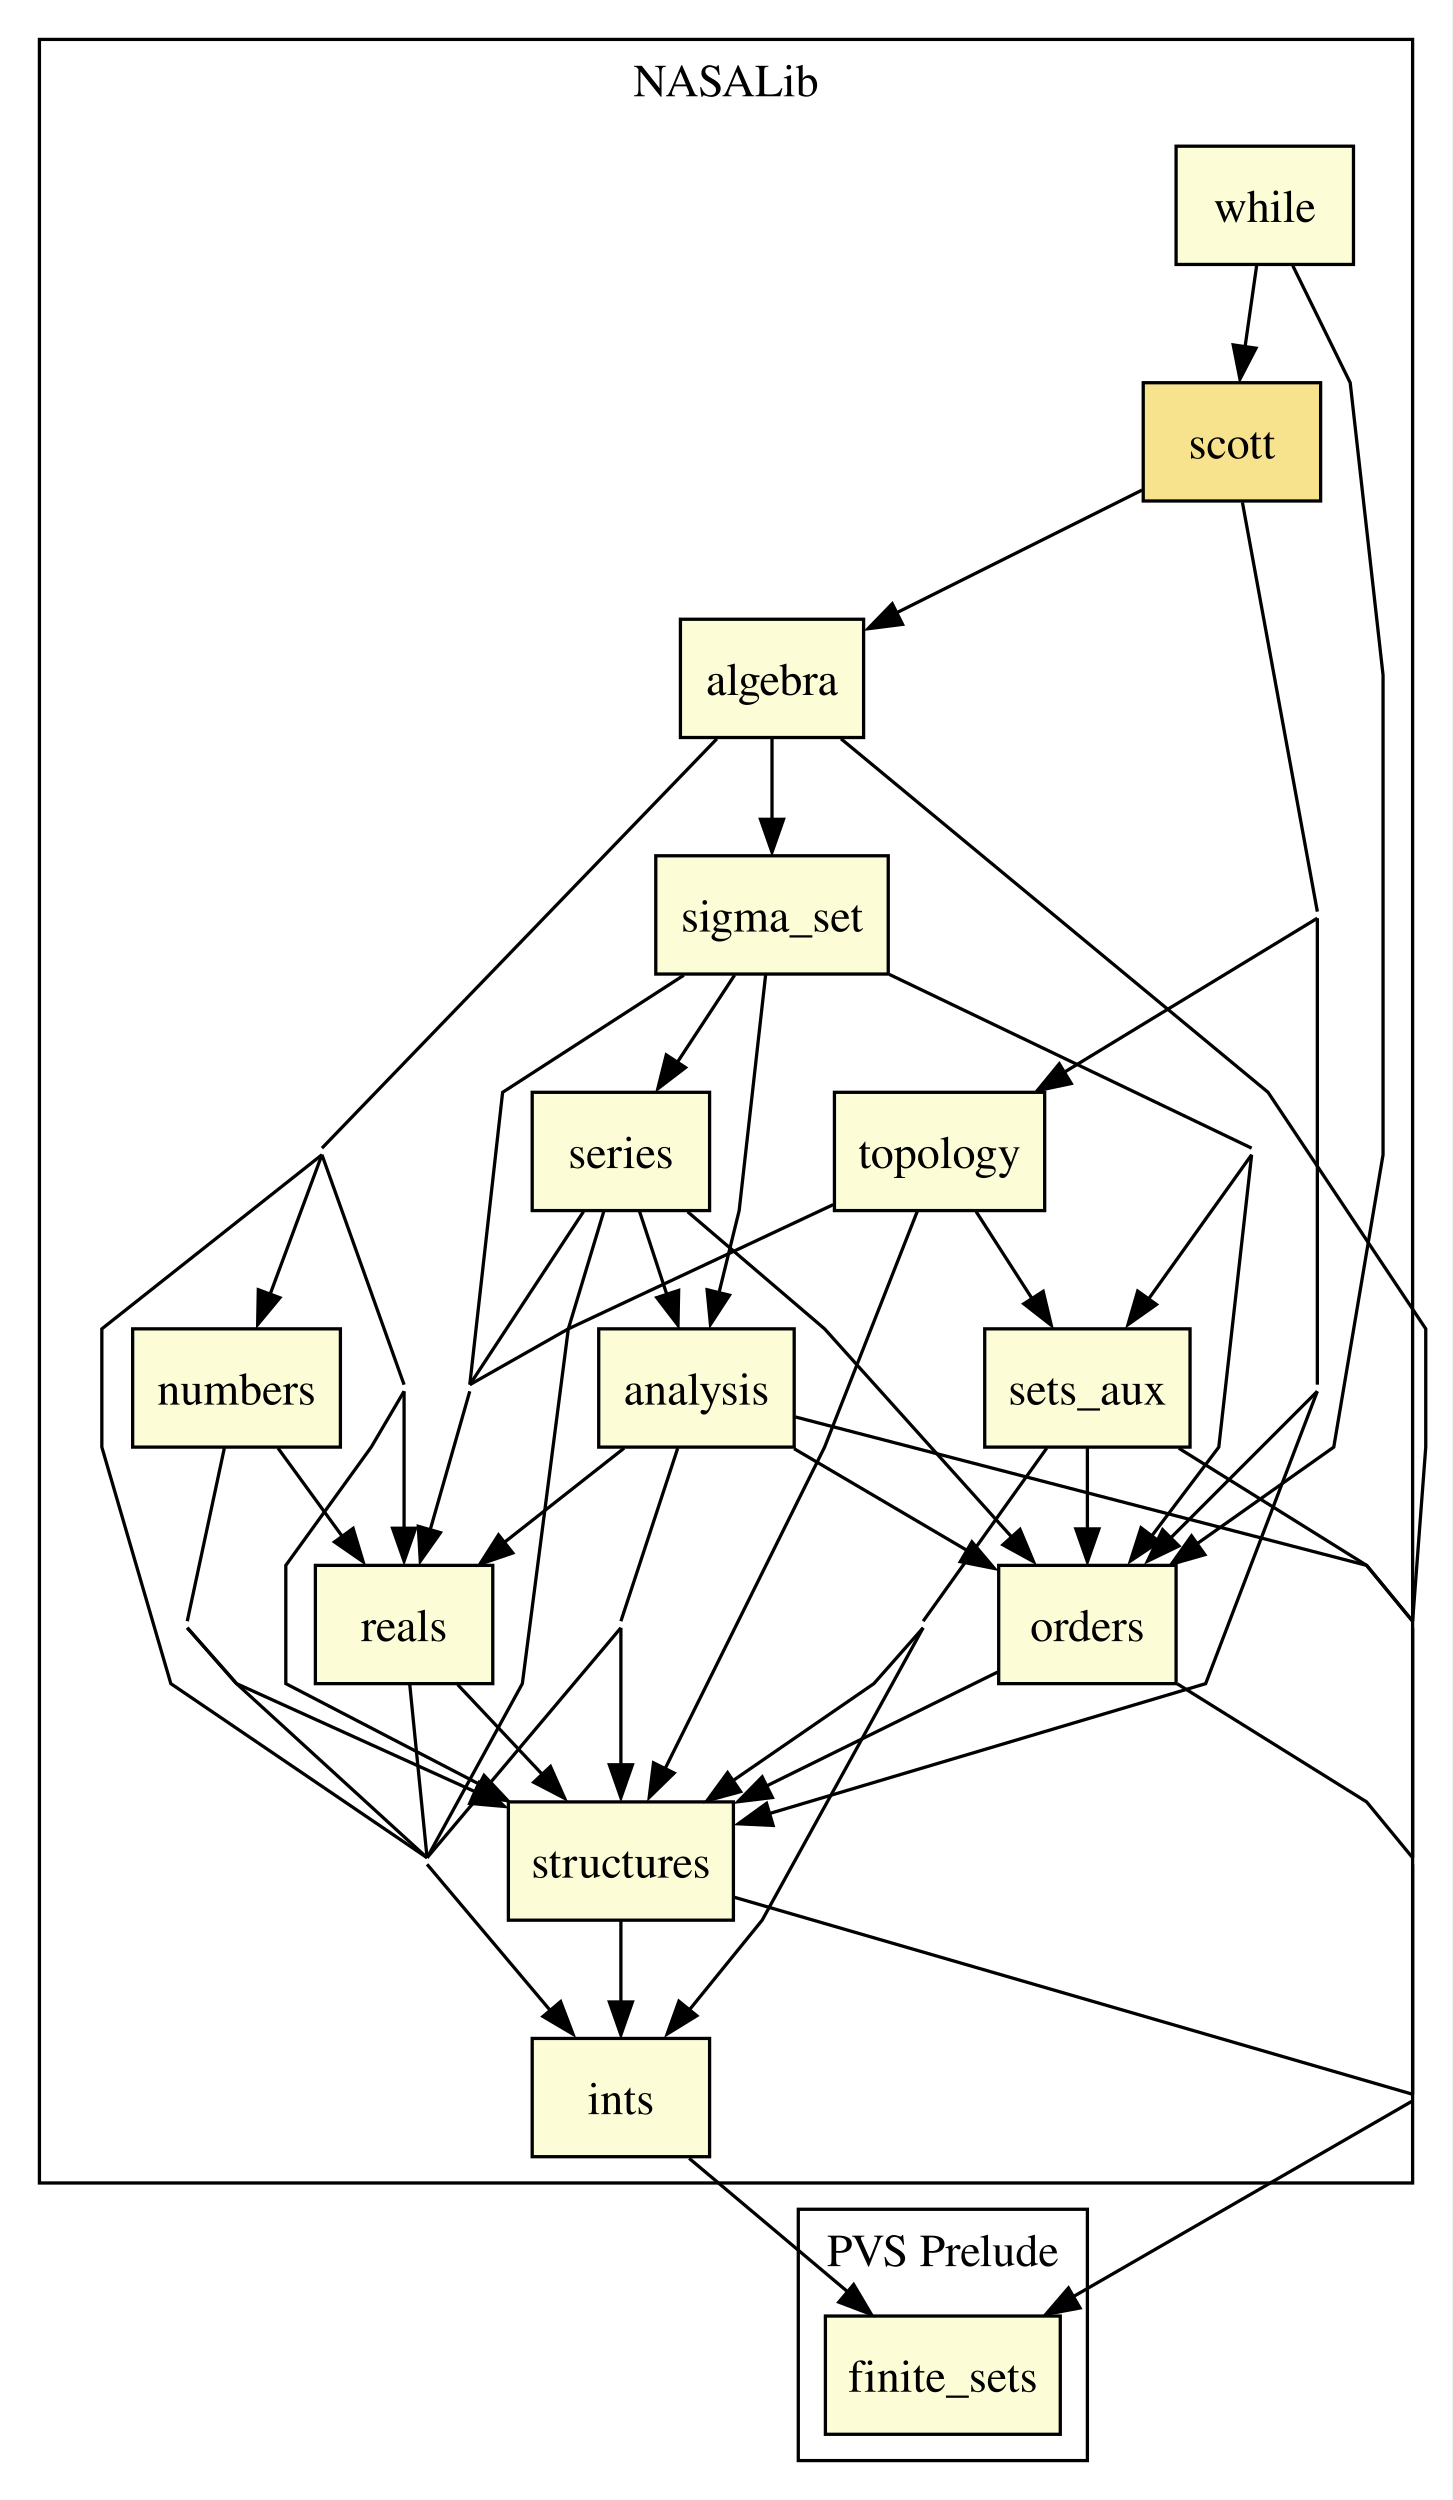
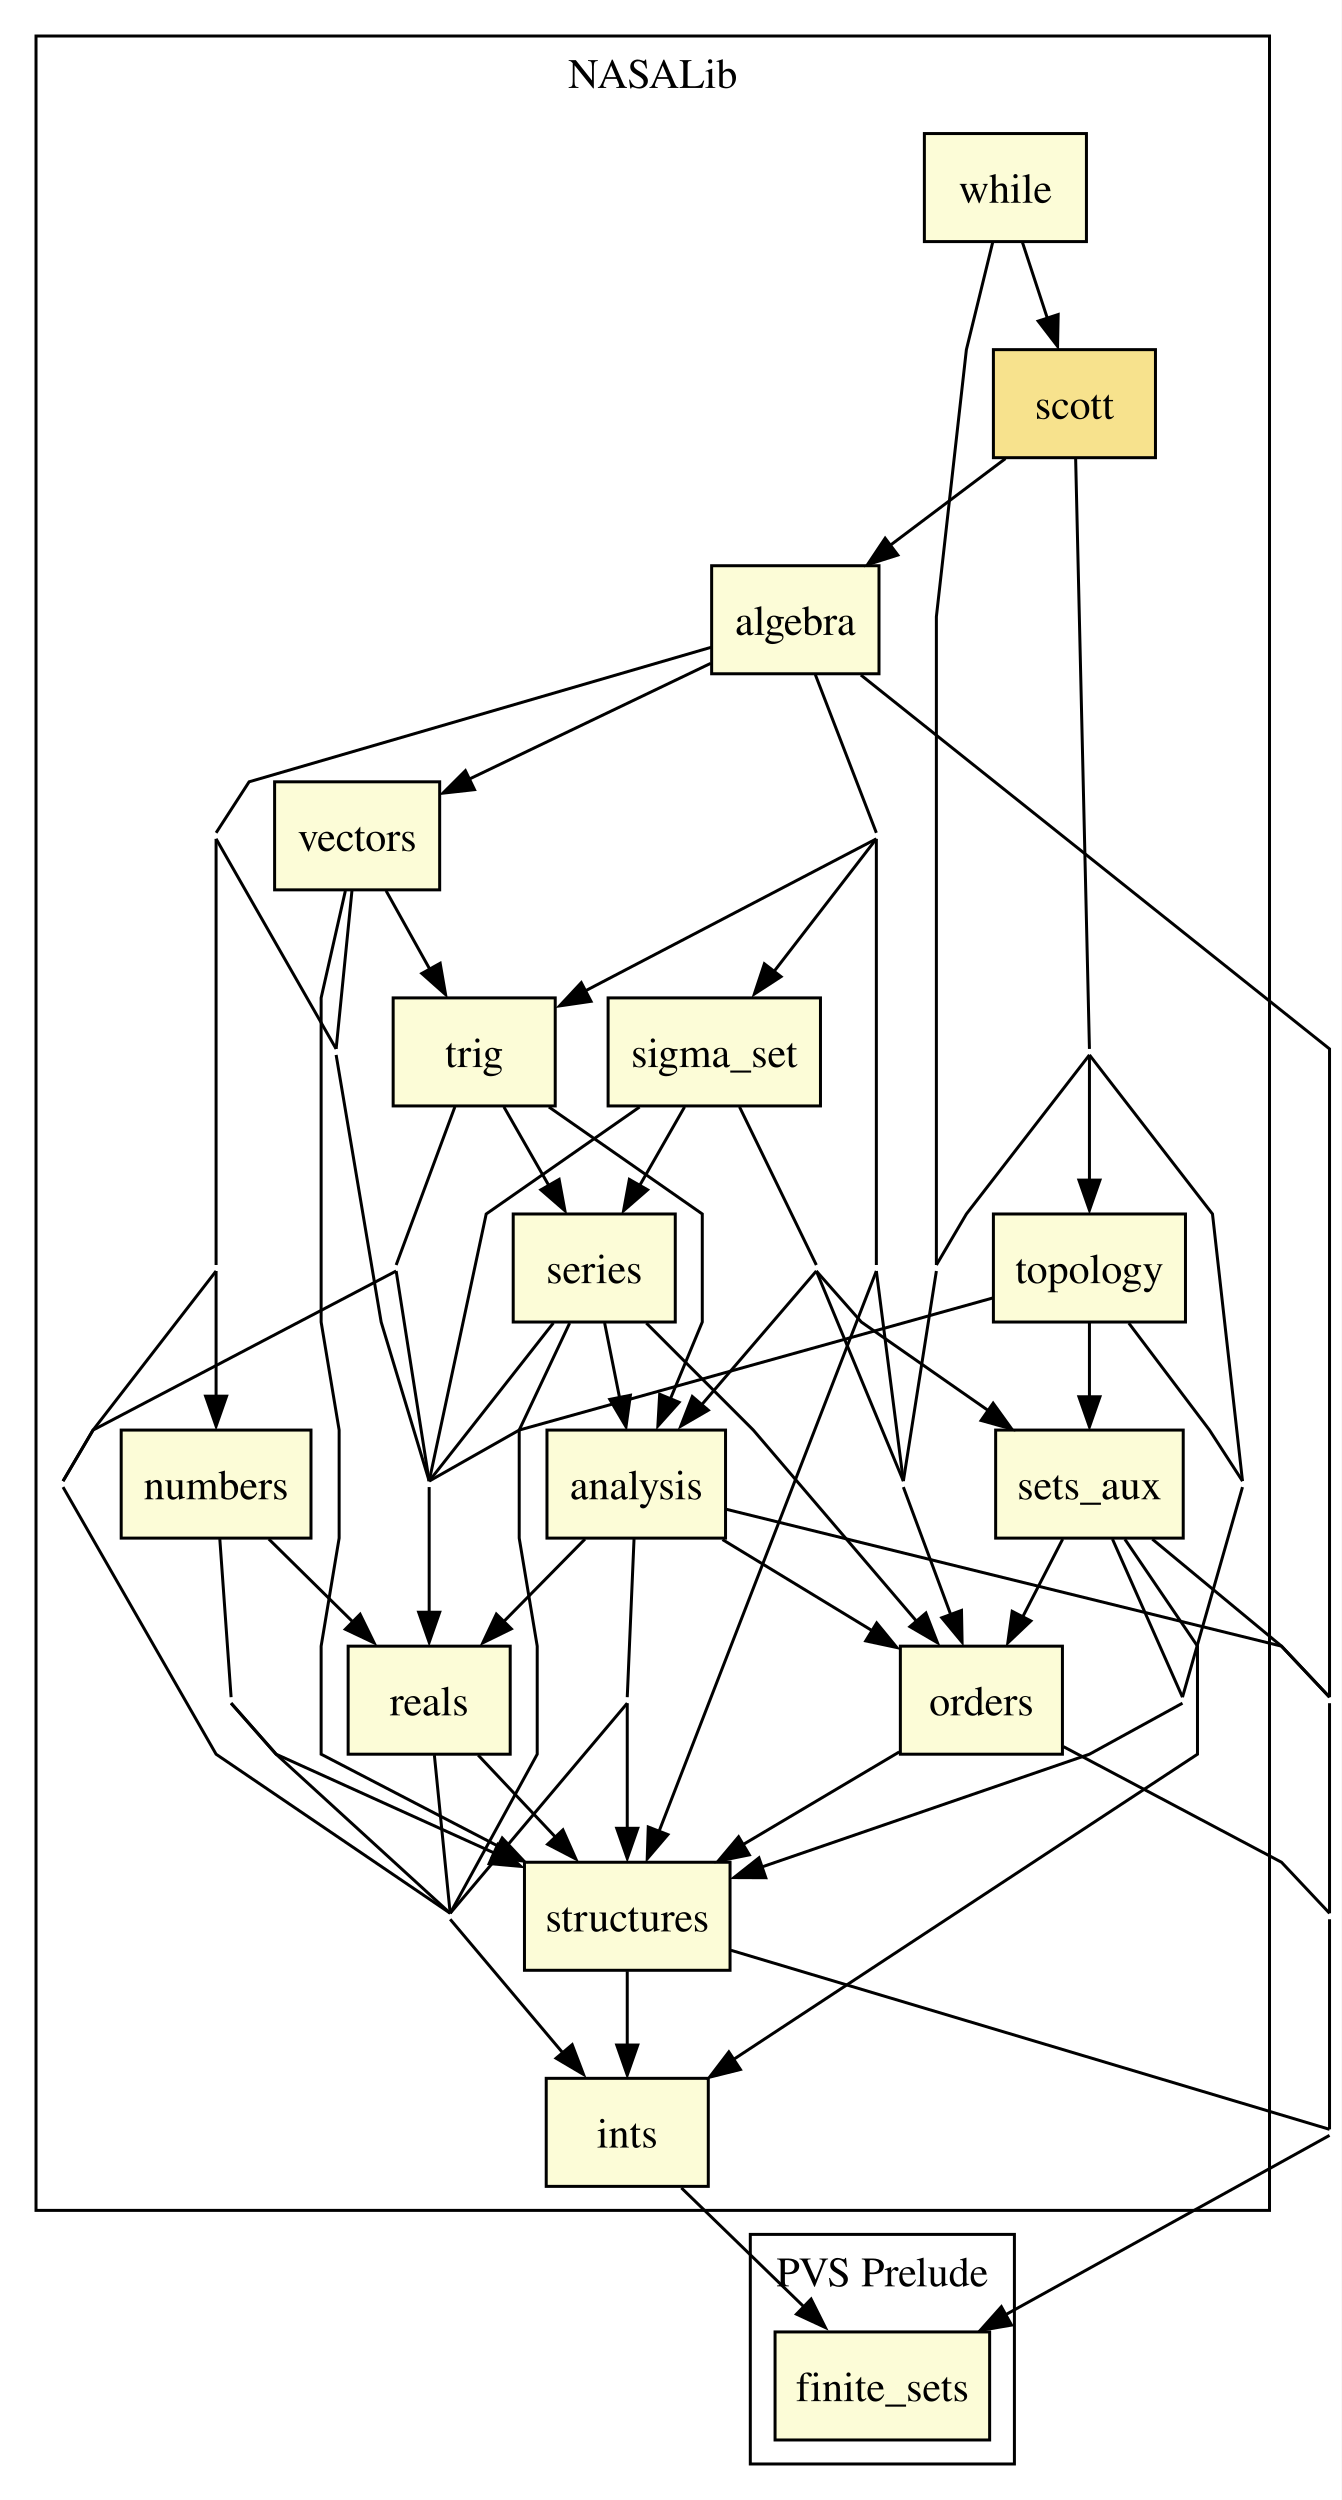
- <svg xmlns="http://www.w3.org/2000/svg" width="442pt" height="761pt" viewBox="0.00 0.00 442.00 761.00">
-   <g id="graph0" class="graph" transform="scale(1 1) rotate(0) translate(4 757)">
-     <polygon fill="white" stroke="none" points="-4,4 -4,-757 438,-757 438,4 -4,4" />
+ <svg xmlns="http://www.w3.org/2000/svg" width="447pt" height="833pt" viewBox="0.00 0.00 447.00 833.00">
+   <g id="graph0" class="graph" transform="scale(1 1) rotate(0) translate(4 829)">
+     <polygon fill="white" stroke="none" points="-4,4 -4,-829 443,-829 443,4 -4,4" />
    <g id="clust1" class="cluster">
-       <polygon fill="none" stroke="black" points="8,-92.5 8,-745 426,-745 426,-92.5 8,-92.5" />
-       <text text-anchor="middle" x="217" y="-727.7" font-family="Times,serif" font-size="14.00">NASALib</text>
+       <polygon fill="none" stroke="black" points="8,-92.5 8,-817 419,-817 419,-92.5 8,-92.5" />
+       <text text-anchor="middle" x="213.5" y="-799.7" font-family="Times,serif" font-size="14.00">NASALib</text>
    </g>
    <g id="clust2" class="cluster">
-       <polygon fill="none" stroke="black" points="239,-8 239,-84.5 327,-84.5 327,-8 239,-8" />
-       <text text-anchor="middle" x="283" y="-67.2" font-family="Times,serif" font-size="14.00">PVS Prelude</text>
+       <polygon fill="none" stroke="black" points="246,-8 246,-84.5 334,-84.5 334,-8 246,-8" />
+       <text text-anchor="middle" x="290" y="-67.2" font-family="Times,serif" font-size="14.00">PVS Prelude</text>
    </g>
    <g id="node1" class="node">
-       <polygon fill="#fcfcd7" stroke="black" points="318.75,-52 247.25,-52 247.25,-16 318.75,-16 318.75,-52" />
-       <text text-anchor="middle" x="283" y="-28.95" font-family="Times,serif" font-size="14.00">finite_sets</text>
-     </g>
-     <g id="node2" class="node">
-       <polygon fill="#fcfcd7" stroke="black" points="258.88,-568.5 203.12,-568.5 203.12,-532.5 258.88,-532.5 258.88,-568.5" />
-       <text text-anchor="middle" x="231" y="-545.45" font-family="Times,serif" font-size="14.00">algebra</text>
+       <polygon fill="#fcfcd7" stroke="black" points="288.88,-640.5 233.12,-640.5 233.12,-604.5 288.88,-604.5 288.88,-640.5" />
+       <text text-anchor="middle" x="261" y="-617.45" font-family="Times,serif" font-size="14.00">algebra</text>
+     </g>
+     <g id="node3" class="node">
+       <polygon fill="#fcfcd7" stroke="black" points="232,-136.5 178,-136.5 178,-100.5 232,-100.5 232,-136.5" />
+       <text text-anchor="middle" x="205" y="-113.45" font-family="Times,serif" font-size="14.00">ints</text>
    </g>
    <g id="edge1" class="edge">
-       <path fill="none" stroke="black" d="M252,-532.12C293.49,-497.77 382,-424.5 382,-424.5 382,-424.5 430,-352.5 430,-352.5 430,-352.5 430,-316.5 430,-316.5 430,-316.5 426,-263.5 426,-263.5" />
+       <path fill="none" stroke="black" d="M146,-189.5C146,-189.5 166.63,-165.02 183.49,-145.02" />
+       <polygon fill="black" stroke="black" points="186.65,-147.71 190.42,-137.8 181.29,-143.19 186.65,-147.71" />
+       <path fill="none" stroke="black" d="M68,-549.5C68,-549.5 68,-407.5 68,-407.5" />
+       <path fill="none" stroke="black" d="M68,-405.5C68,-405.5 27,-352.5 27,-352.5 27,-352.5 17,-335.5 17,-335.5" />
+       <path fill="none" stroke="black" d="M232.96,-613.33C181.91,-598.47 79,-568.5 79,-568.5 79,-568.5 68,-551.5 68,-551.5" />
+       <path fill="none" stroke="black" d="M17,-333.5C17,-333.5 68,-244.5 68,-244.5 68,-244.5 146,-191.5 146,-191.5" />
    </g>
    <g id="node4" class="node">
-       <polygon fill="#fcfcd7" stroke="black" points="212,-136.5 158,-136.5 158,-100.5 212,-100.5 212,-136.5" />
-       <text text-anchor="middle" x="185" y="-113.45" font-family="Times,serif" font-size="14.00">ints</text>
-     </g>
-     <g id="edge2" class="edge">
-       <path fill="none" stroke="black" d="M94,-405.5C94,-405.5 27,-352.5 27,-352.5 27,-352.5 27,-316.5 27,-316.5 27,-316.5 48,-244.5 48,-244.5 48,-244.5 126,-191.5 126,-191.5" />
-       <path fill="none" stroke="black" d="M126,-189.5C126,-189.5 146.63,-165.02 163.49,-145.02" />
-       <polygon fill="black" stroke="black" points="166.65,-147.71 170.42,-137.8 161.29,-143.19 166.65,-147.71" />
-       <path fill="none" stroke="black" d="M214.2,-532.09C177.62,-494.17 94,-407.5 94,-407.5" />
-     </g>
-     <g id="node5" class="node">
      <polygon fill="#fcfcd7" stroke="black" points="99.62,-352.5 36.38,-352.5 36.38,-316.5 99.62,-316.5 99.62,-352.5" />
      <text text-anchor="middle" x="68" y="-329.45" font-family="Times,serif" font-size="14.00">numbers</text>
    </g>
+     <g id="edge2" class="edge">
+       <path fill="none" stroke="black" d="M68,-405.5C68,-405.5 68,-383.16 68,-363.72" />
+       <polygon fill="black" stroke="black" points="71.5,-363.8 68,-353.8 64.5,-363.8 71.5,-363.8" />
+     </g>
+     <g id="node5" class="node">
+       <polygon fill="#fcfcd7" stroke="black" points="350,-280.5 296,-280.5 296,-244.5 350,-244.5 350,-280.5" />
+       <text text-anchor="middle" x="323" y="-257.45" font-family="Times,serif" font-size="14.00">orders</text>
+     </g>
    <g id="edge3" class="edge">
-       <path fill="none" stroke="black" d="M94,-405.5C94,-405.5 85.47,-382.53 78.18,-362.91" />
-       <polygon fill="black" stroke="black" points="81.19,-361.96 74.43,-353.8 74.63,-364.4 81.19,-361.96" />
-     </g>
-     <g id="node7" class="node">
-       <polygon fill="#fcfcd7" stroke="black" points="146,-280.5 92,-280.5 92,-244.5 146,-244.5 146,-280.5" />
-       <text text-anchor="middle" x="119" y="-257.45" font-family="Times,serif" font-size="14.00">reals</text>
+       <path fill="none" stroke="black" d="M288,-405.5C288,-405.5 297,-335.5 297,-335.5" />
+     </g>
+     <g id="node6" class="node">
+       <polygon fill="#fcfcd7" stroke="black" points="166,-280.5 112,-280.5 112,-244.5 166,-244.5 166,-280.5" />
+       <text text-anchor="middle" x="139" y="-257.45" font-family="Times,serif" font-size="14.00">reals</text>
    </g>
    <g id="edge4" class="edge">
-       <path fill="none" stroke="black" d="M119,-333.5C119,-333.5 119,-311.16 119,-291.72" />
-       <polygon fill="black" stroke="black" points="122.5,-291.8 119,-281.8 115.5,-291.8 122.5,-291.8" />
+       <path fill="none" stroke="black" d="M68,-549.5C68,-549.5 108,-479.5 108,-479.5" />
+       <path fill="none" stroke="black" d="M139,-333.5C139,-333.5 139,-311.16 139,-291.72" />
+       <polygon fill="black" stroke="black" points="142.5,-291.8 139,-281.8 135.5,-291.8 142.5,-291.8" />
+       <path fill="none" stroke="black" d="M108,-477.5C108,-477.5 123,-388.5 123,-388.5 123,-388.5 139,-335.5 139,-335.5" />
+     </g>
+     <g id="node10" class="node">
+       <polygon fill="#fcfcd7" stroke="black" points="269.38,-496.5 198.62,-496.5 198.62,-460.5 269.38,-460.5 269.38,-496.5" />
+       <text text-anchor="middle" x="234" y="-473.45" font-family="Times,serif" font-size="14.00">sigma_set</text>
+     </g>
+     <g id="edge5" class="edge">
+       <path fill="none" stroke="black" d="M288,-549.5C288,-549.5 269.29,-525.24 253.89,-505.29" />
+       <polygon fill="black" stroke="black" points="256.23,-503.58 247.35,-497.8 250.69,-507.86 256.23,-503.58" />
    </g>
    <g id="node11" class="node">
-       <polygon fill="#fcfcd7" stroke="black" points="266.38,-496.5 195.62,-496.5 195.62,-460.5 266.38,-460.5 266.38,-496.5" />
-       <text text-anchor="middle" x="231" y="-473.45" font-family="Times,serif" font-size="14.00">sigma_set</text>
-     </g>
-     <g id="edge5" class="edge">
-       <path fill="none" stroke="black" d="M231,-532.2C231,-524.74 231,-515.82 231,-507.47" />
-       <polygon fill="black" stroke="black" points="234.5,-507.6 231,-497.6 227.5,-507.6 234.5,-507.6" />
-     </g>
-     <g id="node12" class="node">
-       <polygon fill="#fcfcd7" stroke="black" points="219.25,-208.5 150.75,-208.5 150.75,-172.5 219.25,-172.5 219.25,-208.5" />
-       <text text-anchor="middle" x="185" y="-185.45" font-family="Times,serif" font-size="14.00">structures</text>
+       <polygon fill="#fcfcd7" stroke="black" points="239.25,-208.5 170.75,-208.5 170.75,-172.5 239.25,-172.5 239.25,-208.5" />
+       <text text-anchor="middle" x="205" y="-185.45" font-family="Times,serif" font-size="14.00">structures</text>
    </g>
    <g id="edge6" class="edge">
-       <path fill="none" stroke="black" d="M94,-405.5C94,-405.5 119,-335.5 119,-335.5" />
-       <path fill="none" stroke="black" d="M119,-333.5C119,-333.5 109,-316.5 109,-316.5 109,-316.5 83,-280.5 83,-280.5 83,-280.5 83,-244.5 83,-244.5 83,-244.5 114.09,-228.35 141.94,-213.87" />
-       <polygon fill="black" stroke="black" points="143.34,-216.57 150.6,-208.85 140.11,-210.36 143.34,-216.57" />
-     </g>
-     <g id="node3" class="node">
+       <path fill="none" stroke="black" d="M288,-405.5C288,-405.5 238,-276.58 215.62,-218.87" />
+       <polygon fill="black" stroke="black" points="218.53,-217.71 211.65,-209.65 212,-220.24 218.53,-217.71" />
+       <path fill="none" stroke="black" d="M288,-549.5C288,-549.5 288,-407.5 288,-407.5" />
+     </g>
+     <g id="node13" class="node">
+       <polygon fill="#fcfcd7" stroke="black" points="181,-496.5 127,-496.5 127,-460.5 181,-460.5 181,-496.5" />
+       <text text-anchor="middle" x="154" y="-473.45" font-family="Times,serif" font-size="14.00">trig</text>
+     </g>
+     <g id="edge7" class="edge">
+       <path fill="none" stroke="black" d="M288,-549.5C288,-549.5 230.76,-519.6 191.1,-498.88" />
+       <polygon fill="black" stroke="black" points="192.92,-495.36 182.44,-493.83 189.68,-501.57 192.92,-495.36" />
+       <path fill="none" stroke="black" d="M267.67,-604.2C275.67,-583.47 288,-551.5 288,-551.5" />
+     </g>
+     <g id="node14" class="node">
+       <polygon fill="#fcfcd7" stroke="black" points="142.5,-568.5 87.5,-568.5 87.5,-532.5 142.5,-532.5 142.5,-568.5" />
+       <text text-anchor="middle" x="115" y="-545.45" font-family="Times,serif" font-size="14.00">vectors</text>
+     </g>
+     <g id="edge8" class="edge">
+       <path fill="none" stroke="black" d="M232.85,-608C209.98,-597.04 177.53,-581.48 152.46,-569.46" />
+       <polygon fill="black" stroke="black" points="154.1,-565.89 143.57,-564.72 151.07,-572.2 154.1,-565.89" />
+     </g>
+     <g id="node16" class="node">
+       <polygon fill="#fcfcd7" stroke="black" points="325.75,-52 254.25,-52 254.25,-16 325.75,-16 325.75,-52" />
+       <text text-anchor="middle" x="290" y="-28.95" font-family="Times,serif" font-size="14.00">finite_sets</text>
+     </g>
+     <g id="edge9" class="edge">
+       <path fill="none" stroke="black" d="M282.83,-604.09C330.36,-566.17 439,-479.5 439,-479.5 439,-479.5 439,-479.5 439,-405.5 439,-405.5 439,-263.5 439,-263.5" />
+     </g>
+     <g id="node2" class="node">
      <polygon fill="#fcfcd7" stroke="black" points="237.75,-352.5 178.25,-352.5 178.25,-316.5 237.75,-316.5 237.75,-352.5" />
      <text text-anchor="middle" x="208" y="-329.45" font-family="Times,serif" font-size="14.00">analysis</text>
    </g>
-     <g id="edge7" class="edge">
-       <path fill="none" stroke="black" d="M238.1,-325.68C294.85,-310.94 412,-280.5 412,-280.5 412,-280.5 426,-263.5 426,-263.5" />
-       <path fill="none" stroke="black" d="M426,-261.5C426,-261.5 426,-191.5 426,-191.5" />
-     </g>
-     <g id="edge8" class="edge">
-       <path fill="none" stroke="black" d="M202.31,-316.2C195.5,-295.47 185,-263.5 185,-263.5" />
-       <path fill="none" stroke="black" d="M185,-261.5C185,-261.5 126,-191.5 126,-191.5" />
-     </g>
-     <g id="node6" class="node">
-       <polygon fill="#fcfcd7" stroke="black" points="354,-280.5 300,-280.5 300,-244.5 354,-244.5 354,-280.5" />
-       <text text-anchor="middle" x="327" y="-257.45" font-family="Times,serif" font-size="14.00">orders</text>
-     </g>
-     <g id="edge9" class="edge">
-       <path fill="none" stroke="black" d="M237.72,-316.02C253.75,-306.59 273.67,-294.87 290.62,-284.9" />
-       <polygon fill="black" stroke="black" points="291.85,-287.65 298.69,-279.56 288.3,-281.62 291.85,-287.65" />
-     </g>
    <g id="edge10" class="edge">
-       <path fill="none" stroke="black" d="M186,-316.2C174.98,-307.53 161.47,-296.9 149.47,-287.46" />
-       <polygon fill="black" stroke="black" points="152.08,-284.28 142.06,-280.85 147.75,-289.78 152.08,-284.28" />
+       <path fill="none" stroke="black" d="M205,-261.5C205,-261.5 146,-191.5 146,-191.5" />
+       <path fill="none" stroke="black" d="M207.26,-316.2C206.37,-295.47 205,-263.5 205,-263.5" />
    </g>
    <g id="edge11" class="edge">
-       <path fill="none" stroke="black" d="M185,-261.5C185,-261.5 185,-239.16 185,-219.72" />
-       <polygon fill="black" stroke="black" points="188.5,-219.8 185,-209.8 181.5,-219.8 188.5,-219.8" />
+       <path fill="none" stroke="black" d="M236.72,-316.02C251.85,-306.81 270.56,-295.42 286.68,-285.61" />
+       <polygon fill="black" stroke="black" points="288.11,-288.23 294.83,-280.04 284.47,-282.25 288.11,-288.23" />
    </g>
    <g id="edge12" class="edge">
-       <path fill="none" stroke="black" d="M205.78,-100C219.82,-88.19 238.53,-72.44 254.02,-59.39" />
-       <polygon fill="black" stroke="black" points="255.85,-61.59 261.25,-52.47 251.34,-56.23 255.85,-61.59" />
+       <path fill="none" stroke="black" d="M190.94,-316.2C182.67,-307.8 172.58,-297.57 163.51,-288.36" />
+       <polygon fill="black" stroke="black" points="166.37,-286.27 156.86,-281.6 161.39,-291.18 166.37,-286.27" />
    </g>
    <g id="edge13" class="edge">
-       <path fill="none" stroke="black" d="M64.29,-316.2C59.85,-295.47 53,-263.5 53,-263.5" />
-       <path fill="none" stroke="black" d="M53,-261.5C53,-261.5 68,-244.5 68,-244.5 68,-244.5 126,-191.5 126,-191.5" />
+       <path fill="none" stroke="black" d="M205,-261.5C205,-261.5 205,-239.16 205,-219.72" />
+       <polygon fill="black" stroke="black" points="208.5,-219.8 205,-209.8 201.5,-219.8 208.5,-219.8" />
    </g>
    <g id="edge14" class="edge">
-       <path fill="none" stroke="black" d="M80.61,-316.2C86.47,-308.14 93.58,-298.39 100.07,-289.48" />
-       <polygon fill="black" stroke="black" points="103.48,-291.75 106.54,-281.6 97.82,-287.63 103.48,-291.75" />
+       <path fill="none" stroke="black" d="M439,-261.5C439,-261.5 439,-191.5 439,-191.5" />
+       <path fill="none" stroke="black" d="M237.89,-326.13C296.97,-311.57 423,-280.5 423,-280.5 423,-280.5 439,-263.5 439,-263.5" />
    </g>
    <g id="edge15" class="edge">
-       <path fill="none" stroke="black" d="M53,-261.5C53,-261.5 68,-244.5 68,-244.5 68,-244.5 107.44,-226.64 140.52,-211.65" />
-       <polygon fill="black" stroke="black" points="141.86,-214.43 149.53,-207.12 138.98,-208.05 141.86,-214.43" />
+       <path fill="none" stroke="black" d="M223.03,-100C234.97,-88.41 250.83,-73.02 264.12,-60.12" />
+       <polygon fill="black" stroke="black" points="266.26,-62.95 271,-53.47 261.39,-57.92 266.26,-62.95" />
    </g>
    <g id="edge16" class="edge">
-       <path fill="none" stroke="black" d="M426,-189.5C426,-189.5 426,-119.5 426,-119.5" />
-       <path fill="none" stroke="black" d="M354.36,-244.44C379.21,-228.95 412,-208.5 412,-208.5 412,-208.5 426,-191.5 426,-191.5" />
+       <path fill="none" stroke="black" d="M69.24,-316.2C70.72,-295.47 73,-263.5 73,-263.5" />
+       <path fill="none" stroke="black" d="M73,-261.5C73,-261.5 88,-244.5 88,-244.5 88,-244.5 146,-191.5 146,-191.5" />
    </g>
    <g id="edge17" class="edge">
-       <path fill="none" stroke="black" d="M299.62,-248C279.66,-238.17 252.2,-224.63 229.16,-213.27" />
-       <polygon fill="black" stroke="black" points="231.11,-209.83 220.59,-208.55 228.01,-216.11 231.11,-209.83" />
+       <path fill="none" stroke="black" d="M85.55,-316.2C94.15,-307.72 104.65,-297.36 114.07,-288.08" />
+       <polygon fill="black" stroke="black" points="115.99,-291.12 120.65,-281.6 111.07,-286.13 115.99,-291.12" />
    </g>
    <g id="edge18" class="edge">
-       <path fill="none" stroke="black" d="M120.73,-244.2C122.8,-223.47 126,-191.5 126,-191.5" />
+       <path fill="none" stroke="black" d="M73,-261.5C73,-261.5 88,-244.5 88,-244.5 88,-244.5 127.44,-226.64 160.52,-211.65" />
+       <polygon fill="black" stroke="black" points="161.86,-214.43 169.53,-207.12 158.98,-208.05 161.86,-214.43" />
    </g>
    <g id="edge19" class="edge">
-       <path fill="none" stroke="black" d="M135.31,-244.2C143.23,-235.8 152.88,-225.57 161.56,-216.36" />
-       <polygon fill="black" stroke="black" points="163.56,-219.28 167.87,-209.6 158.47,-214.48 163.56,-219.28" />
+       <path fill="none" stroke="black" d="M295.63,-245.26C280.12,-236.06 260.47,-224.41 243.43,-214.3" />
+       <polygon fill="black" stroke="black" points="245.67,-210.96 235.28,-208.87 242.1,-216.98 245.67,-210.96" />
+     </g>
+     <g id="edge20" class="edge">
+       <path fill="none" stroke="black" d="M350.33,-247.02C379.93,-231.33 423,-208.5 423,-208.5 423,-208.5 439,-191.5 439,-191.5" />
+       <path fill="none" stroke="black" d="M439,-189.5C439,-189.5 439,-119.5 439,-119.5" />
+     </g>
+     <g id="edge21" class="edge">
+       <path fill="none" stroke="black" d="M140.73,-244.2C142.8,-223.47 146,-191.5 146,-191.5" />
+     </g>
+     <g id="edge22" class="edge">
+       <path fill="none" stroke="black" d="M155.31,-244.2C163.23,-235.8 172.88,-225.57 181.56,-216.36" />
+       <polygon fill="black" stroke="black" points="183.56,-219.28 187.87,-209.6 178.47,-214.48 183.56,-219.28" />
+     </g>
+     <g id="node7" class="node">
+       <polygon fill="#f7e28d" stroke="black" points="381,-712.5 327,-712.5 327,-676.5 381,-676.5 381,-712.5" />
+       <text text-anchor="middle" x="354" y="-689.45" font-family="Times,serif" font-size="14.00">scott</text>
+     </g>
+     <g id="edge23" class="edge">
+       <path fill="none" stroke="black" d="M331.01,-676.2C319.39,-667.45 305.1,-656.69 292.47,-647.19" />
+       <polygon fill="black" stroke="black" points="295.14,-644.06 285.05,-640.85 290.93,-649.66 295.14,-644.06" />
+     </g>
+     <g id="edge24" class="edge">
+       <path fill="none" stroke="black" d="M354.4,-676.35C355.59,-625.57 359,-479.5 359,-479.5" />
+       <path fill="none" stroke="black" d="M359,-477.5C359,-477.5 318,-424.5 318,-424.5 318,-424.5 308,-407.5 308,-407.5" />
+     </g>
+     <g id="edge25" class="edge">
+       <path fill="none" stroke="black" d="M359,-477.5C359,-477.5 400,-424.5 400,-424.5 400,-424.5 410,-335.5 410,-335.5" />
+     </g>
+     <g id="node12" class="node">
+       <polygon fill="#fcfcd7" stroke="black" points="391,-424.5 327,-424.5 327,-388.5 391,-388.5 391,-424.5" />
+       <text text-anchor="middle" x="359" y="-401.45" font-family="Times,serif" font-size="14.00">topology</text>
+     </g>
+     <g id="edge26" class="edge">
+       <path fill="none" stroke="black" d="M359,-477.5C359,-477.5 359,-455.16 359,-435.72" />
+       <polygon fill="black" stroke="black" points="362.5,-435.8 359,-425.8 355.5,-435.8 362.5,-435.8" />
    </g>
    <g id="node8" class="node">
-       <polygon fill="#f7e28d" stroke="black" points="398,-640.5 344,-640.5 344,-604.5 398,-604.5 398,-640.5" />
-       <text text-anchor="middle" x="371" y="-617.45" font-family="Times,serif" font-size="14.00">scott</text>
-     </g>
-     <g id="edge20" class="edge">
-       <path fill="none" stroke="black" d="M343.67,-607.84C322.37,-597.18 292.53,-582.27 268.91,-570.46" />
-       <polygon fill="black" stroke="black" points="270.73,-566.95 260.22,-565.61 267.6,-573.21 270.73,-566.95" />
-     </g>
-     <g id="edge21" class="edge">
-       <path fill="none" stroke="black" d="M397,-477.5C397,-477.5 397,-335.5 397,-335.5" />
-       <path fill="none" stroke="black" d="M397,-333.5C397,-333.5 372.09,-308.59 351.98,-288.48" />
-       <polygon fill="black" stroke="black" points="354.85,-286.4 345.3,-281.8 349.9,-291.35 354.85,-286.4" />
-     </g>
-     <g id="edge22" class="edge">
-       <path fill="none" stroke="black" d="M397,-333.5C397,-333.5 363,-244.5 363,-244.5 363,-244.5 282.95,-220.67 230.22,-204.96" />
-       <polygon fill="black" stroke="black" points="231.33,-201.34 220.74,-201.84 229.33,-208.05 231.33,-201.34" />
-     </g>
-     <g id="node13" class="node">
-       <polygon fill="#fcfcd7" stroke="black" points="314,-424.5 250,-424.5 250,-388.5 314,-388.5 314,-424.5" />
-       <text text-anchor="middle" x="282" y="-401.45" font-family="Times,serif" font-size="14.00">topology</text>
-     </g>
-     <g id="edge23" class="edge">
-       <path fill="none" stroke="black" d="M374.19,-604.09C381.13,-566.17 397,-479.5 397,-479.5" />
-       <path fill="none" stroke="black" d="M397,-477.5C397,-477.5 353.37,-450.94 319.86,-430.55" />
-       <polygon fill="black" stroke="black" points="322.08,-427.19 311.72,-424.98 318.44,-433.17 322.08,-427.19" />
+       <polygon fill="#fcfcd7" stroke="black" points="221,-424.5 167,-424.5 167,-388.5 221,-388.5 221,-424.5" />
+       <text text-anchor="middle" x="194" y="-401.45" font-family="Times,serif" font-size="14.00">series</text>
+     </g>
+     <g id="edge27" class="edge">
+       <path fill="none" stroke="black" d="M197.46,-388.2C198.97,-380.65 200.78,-371.62 202.46,-363.18" />
+       <polygon fill="black" stroke="black" points="206.05,-364.1 204.58,-353.6 199.19,-362.72 206.05,-364.1" />
+     </g>
+     <g id="edge28" class="edge">
+       <path fill="none" stroke="black" d="M185.81,-388.15C178.52,-372.69 169,-352.5 169,-352.5 169,-352.5 169,-316.5 169,-316.5 169,-316.5 175,-280.5 175,-280.5 175,-280.5 175,-244.5 175,-244.5 175,-244.5 146,-191.5 146,-191.5" />
+     </g>
+     <g id="edge29" class="edge">
+       <path fill="none" stroke="black" d="M211.35,-388.15C226.81,-372.69 247,-352.5 247,-352.5 247,-352.5 278.97,-315.06 301.44,-288.75" />
+       <polygon fill="black" stroke="black" points="304.51,-291.54 308.35,-281.66 299.19,-286.99 304.51,-291.54" />
+     </g>
+     <g id="edge30" class="edge">
+       <path fill="none" stroke="black" d="M180.4,-388.2C164.12,-367.47 139,-335.5 139,-335.5" />
    </g>
    <g id="node9" class="node">
-       <polygon fill="#fcfcd7" stroke="black" points="212,-424.5 158,-424.5 158,-388.5 212,-388.5 212,-424.5" />
-       <text text-anchor="middle" x="185" y="-401.45" font-family="Times,serif" font-size="14.00">series</text>
-     </g>
-     <g id="edge24" class="edge">
-       <path fill="none" stroke="black" d="M190.69,-388.2C193.19,-380.57 196.2,-371.42 199,-362.9" />
-       <polygon fill="black" stroke="black" points="202.58,-364.2 202.38,-353.6 195.93,-362.01 202.58,-364.2" />
-     </g>
-     <g id="edge25" class="edge">
-       <path fill="none" stroke="black" d="M179.76,-388.15C175.09,-372.69 169,-352.5 169,-352.5 169,-352.5 155,-244.5 155,-244.5 155,-244.5 126,-191.5 126,-191.5" />
-     </g>
-     <g id="edge26" class="edge">
-       <path fill="none" stroke="black" d="M205.3,-388.15C223.38,-372.69 247,-352.5 247,-352.5 247,-352.5 280.65,-315.06 304.3,-288.75" />
-       <polygon fill="black" stroke="black" points="306.49,-291.44 310.58,-281.66 301.29,-286.76 306.49,-291.44" />
-     </g>
-     <g id="edge27" class="edge">
-       <path fill="none" stroke="black" d="M173.63,-388.2C160.01,-367.47 139,-335.5 139,-335.5" />
-     </g>
-     <g id="node10" class="node">
-       <polygon fill="#fcfcd7" stroke="black" points="358.25,-352.5 295.75,-352.5 295.75,-316.5 358.25,-316.5 358.25,-352.5" />
-       <text text-anchor="middle" x="327" y="-329.45" font-family="Times,serif" font-size="14.00">sets_aux</text>
-     </g>
-     <g id="edge28" class="edge">
-       <path fill="none" stroke="black" d="M354.83,-316.15C379.62,-300.69 412,-280.5 412,-280.5 412,-280.5 426,-263.5 426,-263.5" />
-     </g>
-     <g id="edge29" class="edge">
-       <path fill="none" stroke="black" d="M277,-261.5C277,-261.5 228,-172.5 228,-172.5 228,-172.5 216.77,-158.65 205.78,-145.12" />
-       <polygon fill="black" stroke="black" points="208.1,-143.41 199.08,-137.85 202.66,-147.82 208.1,-143.41" />
-     </g>
-     <g id="edge30" class="edge">
-       <path fill="none" stroke="black" d="M327,-316.2C327,-308.74 327,-299.82 327,-291.47" />
-       <polygon fill="black" stroke="black" points="330.5,-291.6 327,-281.6 323.5,-291.6 330.5,-291.6" />
+       <polygon fill="#fcfcd7" stroke="black" points="390.25,-352.5 327.75,-352.5 327.75,-316.5 390.25,-316.5 390.25,-352.5" />
+       <text text-anchor="middle" x="359" y="-329.45" font-family="Times,serif" font-size="14.00">sets_aux</text>
    </g>
    <g id="edge31" class="edge">
-       <path fill="none" stroke="black" d="M314.64,-316.2C299.83,-295.47 277,-263.5 277,-263.5" />
-       <path fill="none" stroke="black" d="M277,-261.5C277,-261.5 262,-244.5 262,-244.5 262,-244.5 239.74,-229.18 219.16,-215.01" />
-       <polygon fill="black" stroke="black" points="221.43,-211.64 211.21,-208.85 217.47,-217.41 221.43,-211.64" />
+       <path fill="none" stroke="black" d="M370.79,-316.15C381.29,-300.69 395,-280.5 395,-280.5 395,-280.5 395,-244.5 395,-244.5 395,-244.5 295.47,-179.02 240.49,-142.85" />
+       <polygon fill="black" stroke="black" points="242.7,-139.45 232.42,-136.88 238.85,-145.3 242.7,-139.45" />
    </g>
    <g id="edge32" class="edge">
-       <path fill="none" stroke="black" d="M229.07,-460.34C226.17,-434.48 221,-388.5 221,-388.5 221,-388.5 217.98,-376.18 214.85,-363.42" />
-       <polygon fill="black" stroke="black" points="218.04,-362.73 212.26,-353.85 211.24,-364.4 218.04,-362.73" />
+       <path fill="none" stroke="black" d="M350.1,-316.2C346.09,-308.4 341.26,-299.01 336.8,-290.33" />
+       <polygon fill="black" stroke="black" points="339.48,-288.9 331.8,-281.6 333.26,-292.1 339.48,-288.9" />
    </g>
    <g id="edge33" class="edge">
-       <path fill="none" stroke="black" d="M377,-405.5C377,-405.5 367,-316.5 367,-316.5 367,-316.5 356.75,-302.91 346.62,-289.5" />
-       <polygon fill="black" stroke="black" points="348.92,-287.73 340.1,-281.85 343.33,-291.94 348.92,-287.73" />
+       <path fill="none" stroke="black" d="M390,-261.5C390,-261.5 359,-244.5 359,-244.5 359,-244.5 295.28,-222.57 249.81,-206.92" />
+       <polygon fill="black" stroke="black" points="251.16,-203.34 240.56,-203.39 248.88,-209.96 251.16,-203.34" />
+       <path fill="none" stroke="black" d="M366.66,-316.2C375.84,-295.47 390,-263.5 390,-263.5" />
    </g>
    <g id="edge34" class="edge">
-       <path fill="none" stroke="black" d="M204.15,-460.15C180.24,-444.69 149,-424.5 149,-424.5 149,-424.5 139,-335.5 139,-335.5" />
-       <path fill="none" stroke="black" d="M139,-333.5C139,-333.5 132.5,-310.74 126.91,-291.18" />
-       <polygon fill="black" stroke="black" points="130.06,-290.46 123.94,-281.8 123.33,-292.38 130.06,-290.46" />
+       <path fill="none" stroke="black" d="M379.96,-316.15C398.62,-300.69 423,-280.5 423,-280.5 423,-280.5 439,-263.5 439,-263.5" />
    </g>
    <g id="edge35" class="edge">
-       <path fill="none" stroke="black" d="M219.63,-460.2C214.39,-452.23 208.07,-442.6 202.26,-433.76" />
-       <polygon fill="black" stroke="black" points="204.66,-432.04 196.24,-425.6 198.81,-435.88 204.66,-432.04" />
+       <path fill="none" stroke="black" d="M268,-405.5C268,-405.5 247.02,-381.02 229.87,-361.02" />
+       <polygon fill="black" stroke="black" points="232,-359.12 222.83,-353.8 226.68,-363.67 232,-359.12" />
+       <path fill="none" stroke="black" d="M242.4,-460.2C252.47,-439.47 268,-407.5 268,-407.5" />
    </g>
    <g id="edge36" class="edge">
-       <path fill="none" stroke="black" d="M266.72,-460.38C309.94,-439.65 377,-407.5 377,-407.5" />
-       <path fill="none" stroke="black" d="M377,-405.5C377,-405.5 359.83,-381.46 345.61,-361.56" />
-       <polygon fill="black" stroke="black" points="348.02,-359.91 339.36,-353.8 342.32,-363.98 348.02,-359.91" />
+       <path fill="none" stroke="black" d="M297,-333.5C297,-333.5 305.53,-310.53 312.82,-290.91" />
+       <polygon fill="black" stroke="black" points="316.37,-292.4 316.57,-281.8 309.81,-289.96 316.37,-292.4" />
+       <path fill="none" stroke="black" d="M268,-405.5C268,-405.5 297,-335.5 297,-335.5" />
    </g>
    <g id="edge37" class="edge">
-       <path fill="none" stroke="black" d="M426,-117.5C426,-117.5 365.15,-82.4 322.84,-57.98" />
-       <polygon fill="black" stroke="black" points="324.74,-54.46 314.33,-52.5 321.24,-60.53 324.74,-54.46" />
-       <path fill="none" stroke="black" d="M219.53,-179.47C286.17,-160.12 426,-119.5 426,-119.5" />
+       <path fill="none" stroke="black" d="M209.11,-460.15C186.95,-444.69 158,-424.5 158,-424.5 158,-424.5 139,-335.5 139,-335.5" />
    </g>
    <g id="edge38" class="edge">
-       <path fill="none" stroke="black" d="M185,-172.2C185,-164.74 185,-155.82 185,-147.47" />
-       <polygon fill="black" stroke="black" points="188.5,-147.6 185,-137.6 181.5,-147.6 188.5,-147.6" />
+       <path fill="none" stroke="black" d="M224.11,-460.2C219.61,-452.31 214.17,-442.8 209.17,-434.05" />
+       <polygon fill="black" stroke="black" points="211.77,-432.55 203.77,-425.6 205.7,-436.02 211.77,-432.55" />
    </g>
    <g id="edge39" class="edge">
-       <path fill="none" stroke="black" d="M249.62,-390.31C216.23,-374.65 169,-352.5 169,-352.5 169,-352.5 139,-335.5 139,-335.5" />
+       <path fill="none" stroke="black" d="M268,-405.5C268,-405.5 283,-388.5 283,-388.5 283,-388.5 304.97,-373.18 325.28,-359.01" />
+       <polygon fill="black" stroke="black" points="326.91,-361.45 333.11,-352.85 322.91,-355.7 326.91,-361.45" />
    </g>
    <g id="edge40" class="edge">
-       <path fill="none" stroke="black" d="M293.12,-388.2C298.25,-380.23 304.44,-370.6 310.12,-361.76" />
-       <polygon fill="black" stroke="black" points="313.54,-363.91 316,-353.6 307.65,-360.12 313.54,-363.91" />
+       <path fill="none" stroke="black" d="M205,-172.2C205,-164.74 205,-155.82 205,-147.47" />
+       <polygon fill="black" stroke="black" points="208.5,-147.6 205,-137.6 201.5,-147.6 208.5,-147.6" />
    </g>
    <g id="edge41" class="edge">
-       <path fill="none" stroke="black" d="M275.25,-388.34C265.08,-362.48 247,-316.5 247,-316.5 247,-316.5 216.63,-255.28 198.41,-218.53" />
-       <polygon fill="black" stroke="black" points="201.2,-217.28 193.62,-209.88 194.93,-220.39 201.2,-217.28" />
-     </g>
-     <g id="node14" class="node">
-       <polygon fill="#fcfcd7" stroke="black" points="408,-712.5 354,-712.5 354,-676.5 408,-676.5 408,-712.5" />
-       <text text-anchor="middle" x="381" y="-689.45" font-family="Times,serif" font-size="14.00">while</text>
+       <path fill="none" stroke="black" d="M239.53,-179.17C304.62,-159.7 439,-119.5 439,-119.5" />
+       <path fill="none" stroke="black" d="M439,-117.5C439,-117.5 375.06,-82.1 330.96,-57.68" />
+       <polygon fill="black" stroke="black" points="333.04,-54.28 322.6,-52.5 329.65,-60.4 333.04,-54.28" />
    </g>
    <g id="edge42" class="edge">
-       <path fill="none" stroke="black" d="M389.51,-676.15C397.1,-660.69 407,-640.5 407,-640.5 407,-640.5 417,-551.5 417,-551.5 417,-551.5 417,-551.5 417,-405.5 417,-405.5 402,-316.5 402,-316.5 402,-316.5 380.32,-301.18 360.27,-287.01" />
-       <polygon fill="black" stroke="black" points="362.74,-283.77 352.56,-280.85 358.7,-289.48 362.74,-283.77" />
+       <path fill="none" stroke="black" d="M326.77,-396.51C272.56,-381.39 169,-352.5 169,-352.5 169,-352.5 139,-335.5 139,-335.5" />
    </g>
    <g id="edge43" class="edge">
-       <path fill="none" stroke="black" d="M378.53,-676.2C377.46,-668.74 376.19,-659.82 375,-651.47" />
-       <polygon fill="black" stroke="black" points="378.32,-651.01 373.44,-641.6 371.39,-652 378.32,-651.01" />
+       <path fill="none" stroke="black" d="M359,-388.2C359,-380.74 359,-371.82 359,-363.47" />
+       <polygon fill="black" stroke="black" points="362.5,-363.6 359,-353.6 355.5,-363.6 362.5,-363.6" />
+     </g>
+     <g id="edge44" class="edge">
+       <path fill="none" stroke="black" d="M410,-333.5C410,-333.5 390,-263.5 390,-263.5" />
+       <path fill="none" stroke="black" d="M372.1,-388.15C383.76,-372.69 399,-352.5 399,-352.5 399,-352.5 410,-335.5 410,-335.5" />
+     </g>
+     <g id="edge45" class="edge">
+       <path fill="none" stroke="black" d="M178.89,-460.15C201.05,-444.69 230,-424.5 230,-424.5 230,-424.5 230,-388.5 230,-388.5 230,-388.5 224.68,-375.68 219.27,-362.65" />
+       <polygon fill="black" stroke="black" points="222.27,-361.75 215.2,-353.85 215.8,-364.43 222.27,-361.75" />
+     </g>
+     <g id="edge46" class="edge">
+       <path fill="none" stroke="black" d="M128,-405.5C128,-405.5 27,-352.5 27,-352.5 27,-352.5 17,-335.5 17,-335.5" />
+       <path fill="none" stroke="black" d="M147.57,-460.2C139.87,-439.47 128,-407.5 128,-407.5" />
+     </g>
+     <g id="edge47" class="edge">
+       <path fill="none" stroke="black" d="M128,-405.5C128,-405.5 139,-335.5 139,-335.5" />
+     </g>
+     <g id="edge48" class="edge">
+       <path fill="none" stroke="black" d="M163.89,-460.2C168.39,-452.31 173.83,-442.8 178.83,-434.05" />
+       <polygon fill="black" stroke="black" points="182.3,-436.02 184.23,-425.6 176.23,-432.55 182.3,-436.02" />
+     </g>
+     <g id="edge49" class="edge">
+       <path fill="none" stroke="black" d="M113.27,-532.2C111.2,-511.47 108,-479.5 108,-479.5" />
+     </g>
+     <g id="edge50" class="edge">
+       <path fill="none" stroke="black" d="M111.07,-532.15C107.57,-516.69 103,-496.5 103,-496.5 103,-496.5 103,-388.5 103,-388.5 103,-388.5 109,-352.5 109,-352.5 109,-352.5 109,-316.5 109,-316.5 109,-316.5 103,-280.5 103,-280.5 103,-280.5 103,-244.5 103,-244.5 103,-244.5 134.09,-228.35 161.94,-213.87" />
+       <polygon fill="black" stroke="black" points="163.34,-216.57 170.6,-208.85 160.11,-210.36 163.34,-216.57" />
+     </g>
+     <g id="edge51" class="edge">
+       <path fill="none" stroke="black" d="M124.64,-532.2C129.03,-524.31 134.33,-514.8 139.21,-506.05" />
+       <polygon fill="black" stroke="black" points="142.66,-508.04 144.47,-497.6 136.55,-504.64 142.66,-508.04" />
+     </g>
+     <g id="node15" class="node">
+       <polygon fill="#fcfcd7" stroke="black" points="358,-784.5 304,-784.5 304,-748.5 358,-748.5 358,-784.5" />
+       <text text-anchor="middle" x="331" y="-761.45" font-family="Times,serif" font-size="14.00">while</text>
+     </g>
+     <g id="edge52" class="edge">
+       <path fill="none" stroke="black" d="M308,-405.5C308,-405.5 297,-335.5 297,-335.5" />
+       <path fill="none" stroke="black" d="M326.74,-748.15C322.95,-732.69 318,-712.5 318,-712.5 318,-712.5 308,-623.5 308,-623.5 308,-623.5 308,-623.5 308,-549.5 308,-549.5 308,-407.5 308,-407.5" />
+     </g>
+     <g id="edge53" class="edge">
+       <path fill="none" stroke="black" d="M336.69,-748.2C339.19,-740.57 342.2,-731.42 345,-722.9" />
+       <polygon fill="black" stroke="black" points="348.58,-724.2 348.38,-713.6 341.93,-722.01 348.58,-724.2" />
    </g>
  </g>
</svg>
